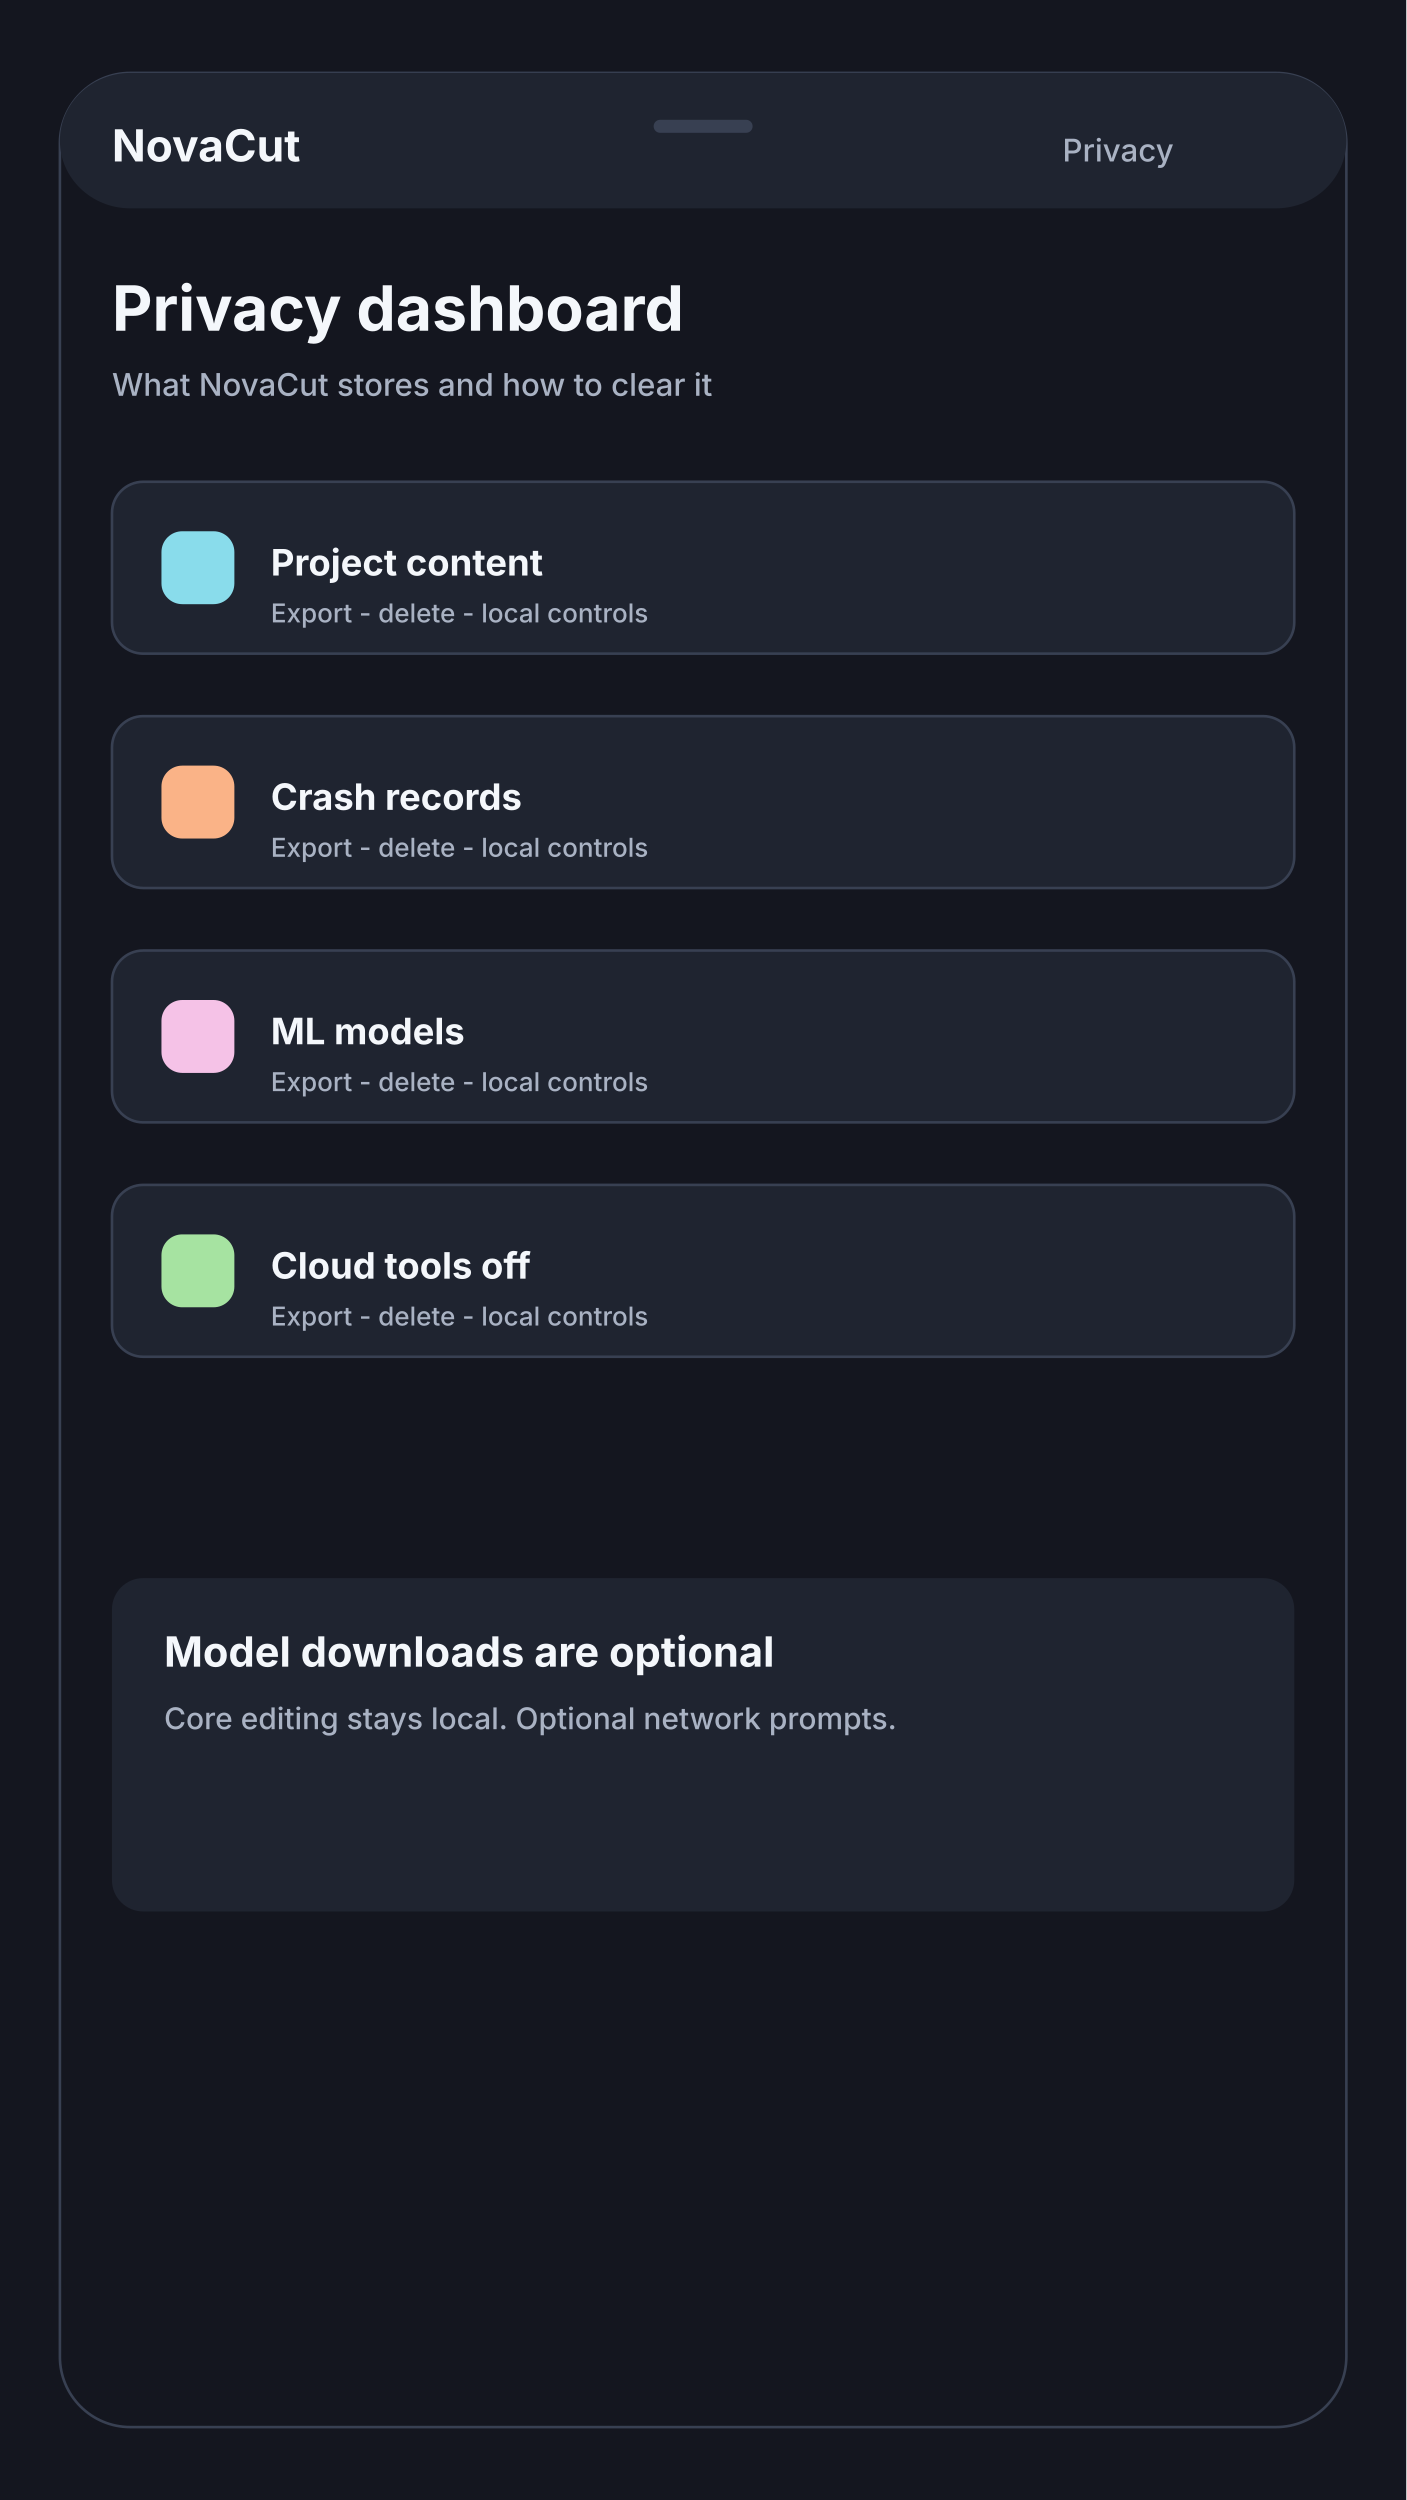
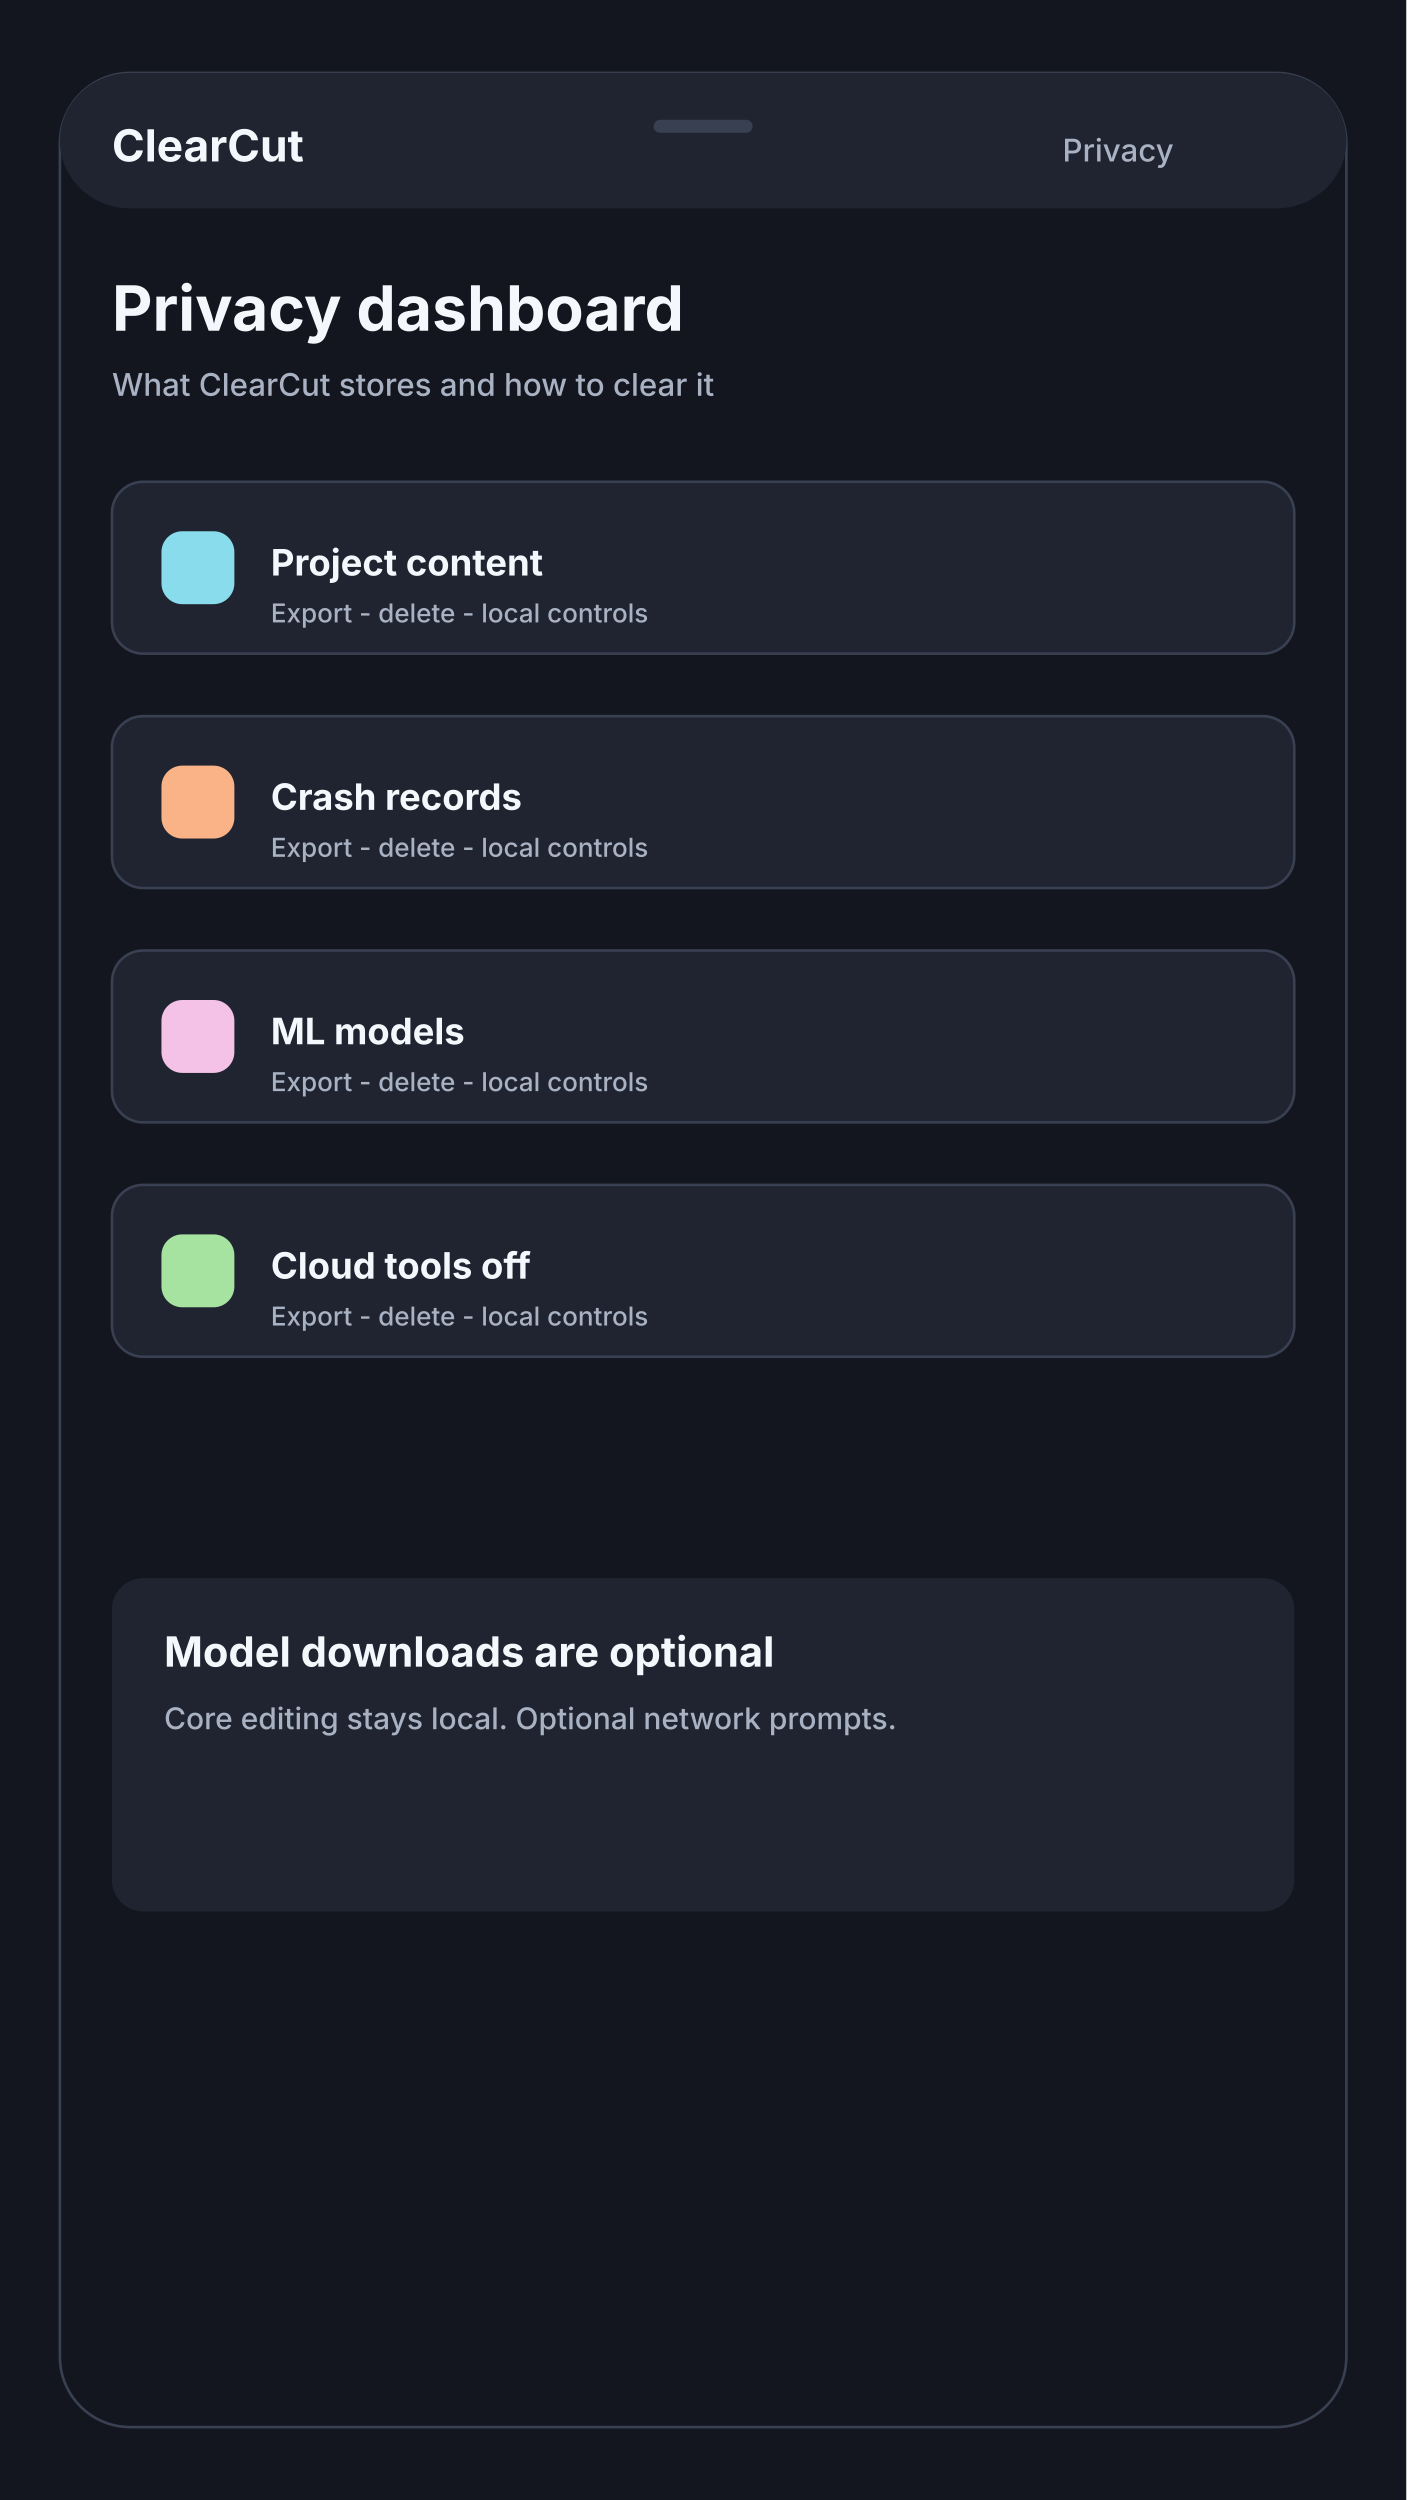
<svg xmlns="http://www.w3.org/2000/svg" width="1080" height="1920" viewBox="0 0 1080 1920">
  <rect width="1080" height="1920" fill="#14161f" />
  <rect x="46" y="56" width="988" height="1808" rx="54" fill="#14161f" stroke="#384052" stroke-width="2" />
  <rect x="46" y="56" width="988" height="104" rx="54" fill="#1f2430" />
-   <text x="86" y="124" fill="#f4f7fb" font-family="Inter,Segoe UI,Arial,sans-serif" font-size="34" font-weight="700">NovaCut</text>
+   <text x="86" y="124" fill="#f4f7fb" font-family="Inter,Segoe UI,Arial,sans-serif" font-size="34" font-weight="700">ClearCut</text>
  <text x="816" y="124" fill="#a9b2c3" font-family="Inter,Segoe UI,Arial,sans-serif" font-size="24" font-weight="500">Privacy</text>
  <rect x="502" y="92" width="76" height="10" rx="5" fill="#384052" />
  <text x="86" y="254" fill="#f4f7fb" font-family="Inter,Segoe UI,Arial,sans-serif" font-size="48" font-weight="750">Privacy dashboard</text>
-   <text x="86" y="304" fill="#a9b2c3" font-family="Inter,Segoe UI,Arial,sans-serif" font-size="24" font-weight="500">What NovaCut stores and how to clear it</text>
+   <text x="86" y="304" fill="#a9b2c3" font-family="Inter,Segoe UI,Arial,sans-serif" font-size="24" font-weight="500">What ClearCut stores and how to clear it</text>
  <rect x="86" y="370" width="908" height="132" rx="24" fill="#1f2430" stroke="#384052" stroke-width="2" />
  <rect x="124" y="408" width="56" height="56" rx="16" fill="#89dceb" />
  <text x="208" y="442" fill="#f4f7fb" font-family="Inter,Segoe UI,Arial,sans-serif" font-size="28" font-weight="700">Project content</text>
  <text x="208" y="478" fill="#a9b2c3" font-family="Inter,Segoe UI,Arial,sans-serif" font-size="20" font-weight="500">Export - delete - local controls</text>
  <rect x="86" y="550" width="908" height="132" rx="24" fill="#1f2430" stroke="#384052" stroke-width="2" />
  <rect x="124" y="588" width="56" height="56" rx="16" fill="#fab387" />
  <text x="208" y="622" fill="#f4f7fb" font-family="Inter,Segoe UI,Arial,sans-serif" font-size="28" font-weight="700">Crash records</text>
  <text x="208" y="658" fill="#a9b2c3" font-family="Inter,Segoe UI,Arial,sans-serif" font-size="20" font-weight="500">Export - delete - local controls</text>
  <rect x="86" y="730" width="908" height="132" rx="24" fill="#1f2430" stroke="#384052" stroke-width="2" />
  <rect x="124" y="768" width="56" height="56" rx="16" fill="#f5c2e7" />
  <text x="208" y="802" fill="#f4f7fb" font-family="Inter,Segoe UI,Arial,sans-serif" font-size="28" font-weight="700">ML models</text>
  <text x="208" y="838" fill="#a9b2c3" font-family="Inter,Segoe UI,Arial,sans-serif" font-size="20" font-weight="500">Export - delete - local controls</text>
  <rect x="86" y="910" width="908" height="132" rx="24" fill="#1f2430" stroke="#384052" stroke-width="2" />
  <rect x="124" y="948" width="56" height="56" rx="16" fill="#a6e3a1" />
  <text x="208" y="982" fill="#f4f7fb" font-family="Inter,Segoe UI,Arial,sans-serif" font-size="28" font-weight="700">Cloud tools off</text>
  <text x="208" y="1018" fill="#a9b2c3" font-family="Inter,Segoe UI,Arial,sans-serif" font-size="20" font-weight="500">Export - delete - local controls</text>
  <rect x="86" y="1212" width="908" height="256" rx="24" fill="#1f2430" />
  <text x="126" y="1280" fill="#f4f7fb" font-family="Inter,Segoe UI,Arial,sans-serif" font-size="32" font-weight="700">Model downloads are optional</text>
  <text x="126" y="1328" fill="#a9b2c3" font-family="Inter,Segoe UI,Arial,sans-serif" font-size="23" font-weight="500">Core editing stays local. Optional network prompts.</text>
</svg>
